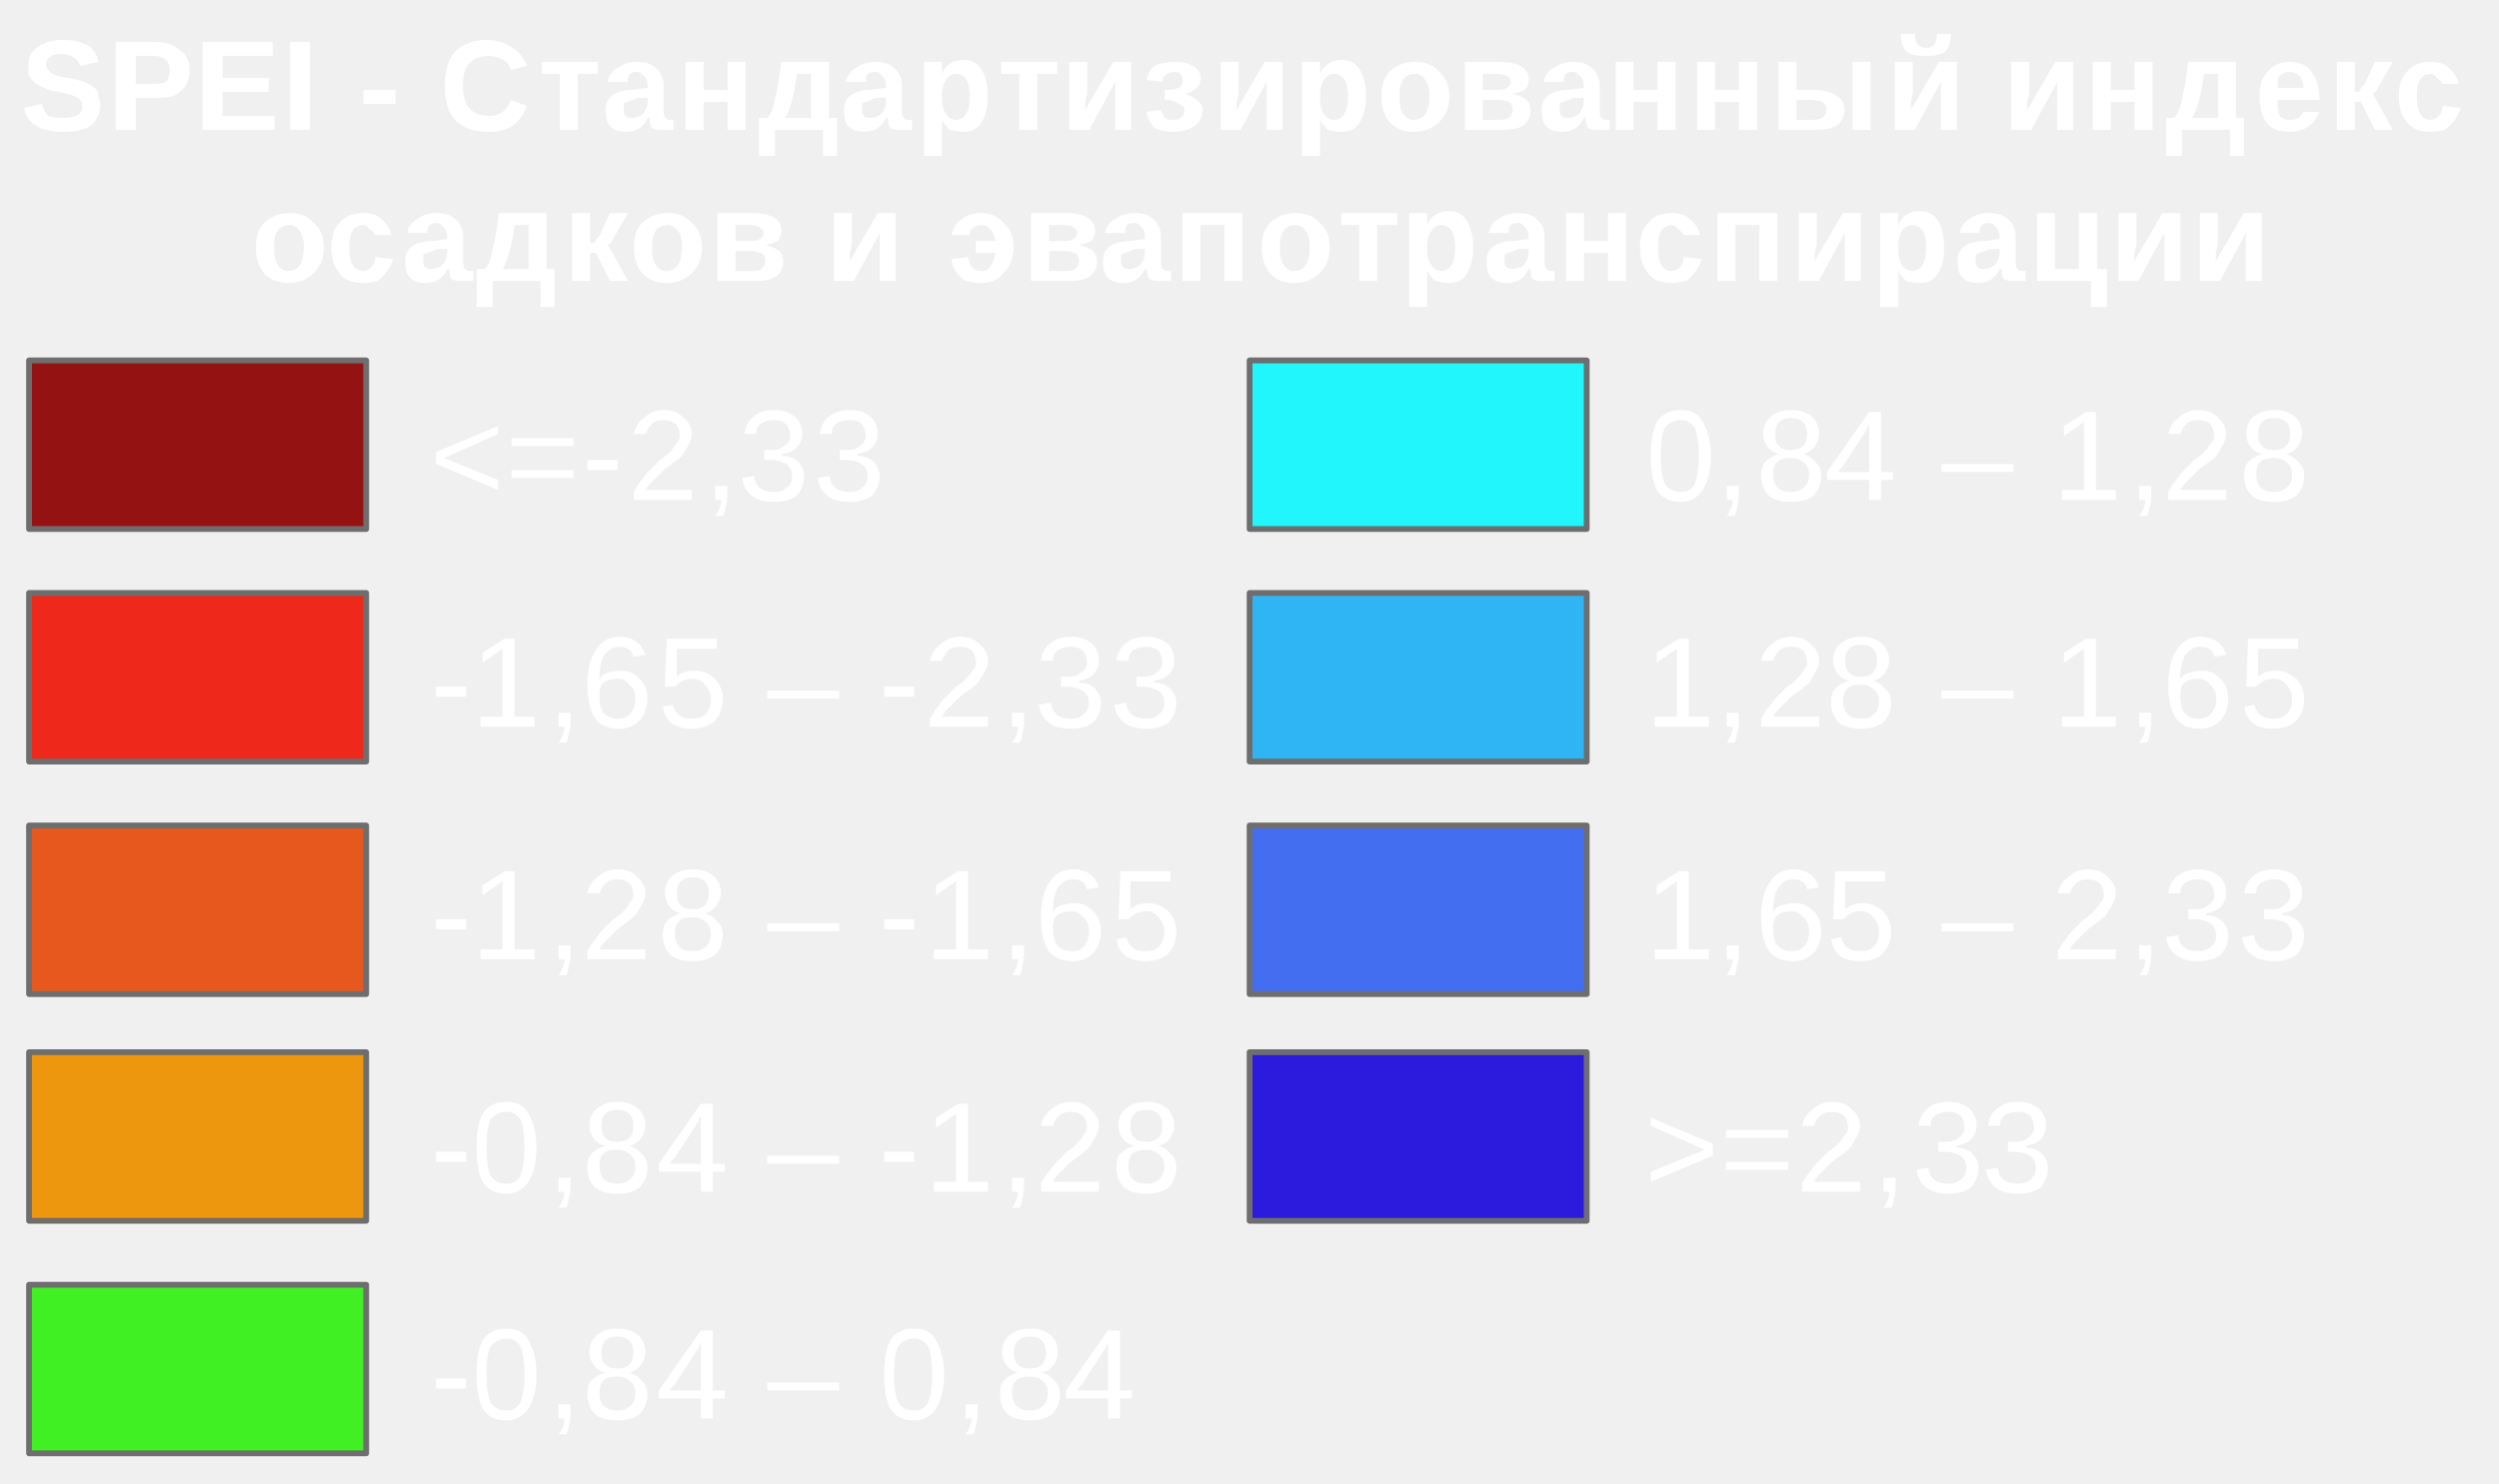
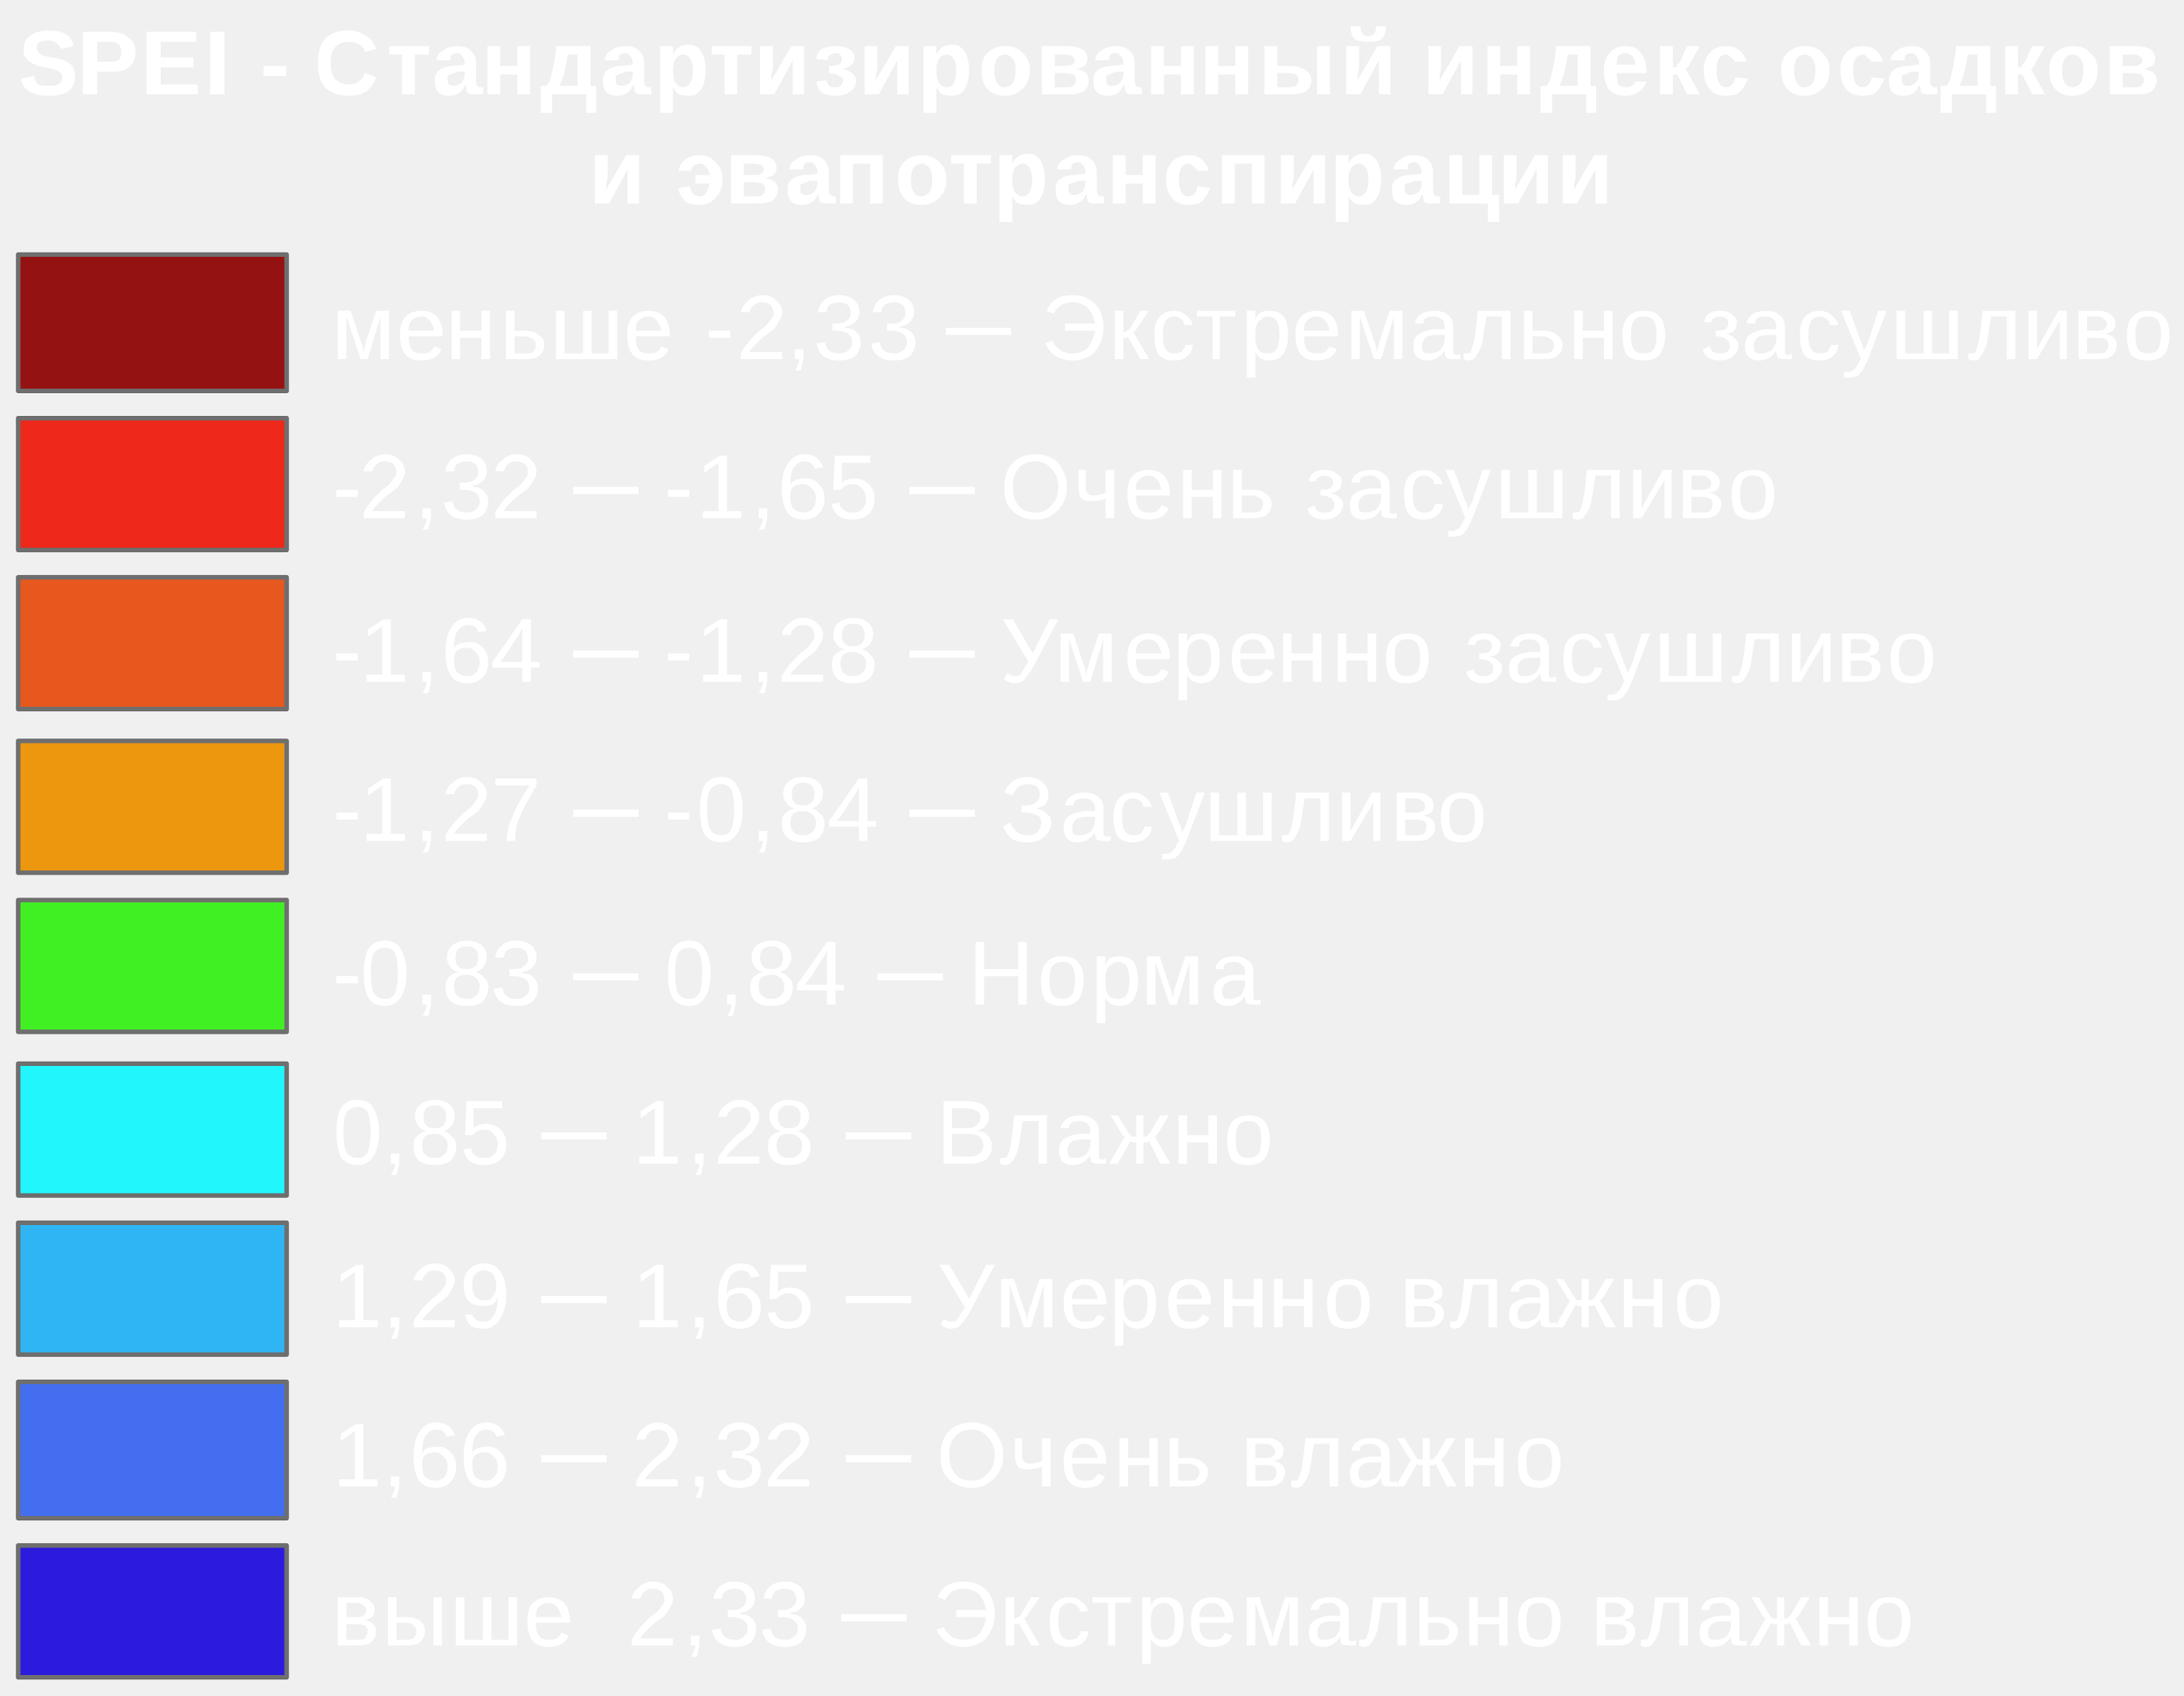
- <svg xmlns="http://www.w3.org/2000/svg" width="206.532pt" height="122.598pt" viewBox="0 0 206.532 122.598" enable-background="new 0 0 206.532 122.598" version="1.1">
+ <svg xmlns="http://www.w3.org/2000/svg" width="230.57pt" height="178.98pt" viewBox="0 0 230.57 178.98" enable-background="new 0 0 230.57 178.98" version="1.1">
  <g id="Other">
    <clipPath id="SVG_CP_1">
-       <path d="M0,122.598L0,0L206.532,0L206.532,122.598L0,122.598z" />
+       <path d="M0,178.98L0,0L230.57,0L230.57,178.98L0,178.98z" />
    </clipPath>
-     <path clip-path="url(#SVG_CP_1)" fill="#951212" fill-rule="evenodd" stroke="#6E6E6E" stroke-width="0.48" stroke-miterlimit="10" stroke-linecap="round" stroke-linejoin="round" d="    M2.402,43.733L2.402,29.796L30.262,29.796L30.262,43.733L2.402,43.733z" />
+     <path clip-path="url(#SVG_CP_1)" fill="#951212" fill-rule="evenodd" stroke="#6E6E6E" stroke-width="0.48" stroke-miterlimit="10" stroke-linecap="round" stroke-linejoin="round" d="    M1.921,41.262L1.921,26.868L30.262,26.868L30.262,41.262L1.921,41.262z" />
    <g font-family="'Arial'" font-size="1" kerning="0" font-weight="400" fill="#FFFFFF" clip-path="url(#SVG_CP_1)">
-       <text text-anchor="start" transform="matrix(10.56763 0 0 10.57274 35.54565 41.32978)">
-         <tspan direction="ltr" unicode-bidi="embed" x="0 ">&lt;</tspan>
-         <tspan direction="ltr" unicode-bidi="embed" x="0.591 ">=</tspan>
-         <tspan direction="ltr" unicode-bidi="embed" x="1.182 ">-</tspan>
-         <tspan direction="ltr" unicode-bidi="embed" x="1.546 ">2</tspan>
-         <tspan direction="ltr" unicode-bidi="embed" x="2.137 ">,</tspan>
-         <tspan direction="ltr" unicode-bidi="embed" x="2.41 ">3</tspan>
-         <tspan direction="ltr" unicode-bidi="embed" x="3.001 ">3</tspan>
-       </text>
-     </g>
-     <path clip-path="url(#SVG_CP_1)" fill="#EE281A" fill-rule="evenodd" stroke="#6E6E6E" stroke-width="0.48" stroke-miterlimit="10" stroke-linecap="round" stroke-linejoin="round" d="    M2.402,62.956L2.402,49.019L30.262,49.019L30.262,62.956L2.402,62.956z" />
+       <text text-anchor="start" transform="matrix(9.60693 0 0 9.59573 35.06531 37.90313)">
+         <tspan direction="ltr" unicode-bidi="embed" x="0 ">м</tspan>
+         <tspan direction="ltr" unicode-bidi="embed" x="0.699 ">е</tspan>
+         <tspan direction="ltr" unicode-bidi="embed" x="1.249 ">н</tspan>
+         <tspan direction="ltr" unicode-bidi="embed" x="1.848 ">ь</tspan>
+         <tspan direction="ltr" unicode-bidi="embed" x="2.397 ">ш</tspan>
+         <tspan direction="ltr" unicode-bidi="embed" x="3.196 ">е</tspan>
+         <tspan direction="ltr" unicode-bidi="embed" x="4.095 ">-</tspan>
+         <tspan direction="ltr" unicode-bidi="embed" x="4.445 ">2</tspan>
+         <tspan direction="ltr" unicode-bidi="embed" x="4.994 ">,</tspan>
+         <tspan direction="ltr" unicode-bidi="embed" x="5.294 ">3</tspan>
+         <tspan direction="ltr" unicode-bidi="embed" x="5.893 ">3</tspan>
+         <tspan direction="ltr" unicode-bidi="embed" x="6.742 ">─</tspan>
+         <tspan direction="ltr" unicode-bidi="embed" x="7.791 ">Э</tspan>
+         <tspan direction="ltr" unicode-bidi="embed" x="8.54 ">к</tspan>
+         <tspan direction="ltr" unicode-bidi="embed" x="8.989 ">с</tspan>
+         <tspan direction="ltr" unicode-bidi="embed" x="9.489 ">т</tspan>
+         <tspan direction="ltr" unicode-bidi="embed" x="9.988 ">р</tspan>
+         <tspan direction="ltr" unicode-bidi="embed" x="10.538 ">е</tspan>
+         <tspan direction="ltr" unicode-bidi="embed" x="11.137 ">м</tspan>
+         <tspan direction="ltr" unicode-bidi="embed" x="11.836 ">а</tspan>
+         <tspan direction="ltr" unicode-bidi="embed" x="12.435 ">л</tspan>
+         <tspan direction="ltr" unicode-bidi="embed" x="13.035 ">ь</tspan>
+         <tspan direction="ltr" unicode-bidi="embed" x="13.584 ">н</tspan>
+         <tspan direction="ltr" unicode-bidi="embed" x="14.133 ">о</tspan>
+         <tspan direction="ltr" unicode-bidi="embed" x="15.032 ">з</tspan>
+         <tspan direction="ltr" unicode-bidi="embed" x="15.482 ">а</tspan>
+         <tspan direction="ltr" unicode-bidi="embed" x="16.081 ">с</tspan>
+         <tspan direction="ltr" unicode-bidi="embed" x="16.581 ">у</tspan>
+         <tspan direction="ltr" unicode-bidi="embed" x="17.13 ">ш</tspan>
+         <tspan direction="ltr" unicode-bidi="embed" x="17.979 ">л</tspan>
+         <tspan direction="ltr" unicode-bidi="embed" x="18.578 ">и</tspan>
+         <tspan direction="ltr" unicode-bidi="embed" x="19.128 ">в</tspan>
+         <tspan direction="ltr" unicode-bidi="embed" x="19.677 ">о</tspan>
+       </text>
+     </g>
+     <path clip-path="url(#SVG_CP_1)" fill="#EE281A" fill-rule="evenodd" stroke="#6E6E6E" stroke-width="0.48" stroke-miterlimit="10" stroke-linecap="round" stroke-linejoin="round" d="    M1.921,58.054L1.921,44.14L30.262,44.14L30.262,58.054L1.921,58.054z" />
    <clipPath id="SVG_CP_2">
-       <path d="M0,122.598L0,0L206.532,0L206.532,122.598L0,122.598z" />
+       <path d="M0,178.98L0,0L230.57,0L230.57,178.98L0,178.98z" />
    </clipPath>
    <g font-family="'Arial'" font-size="1" kerning="0" font-weight="400" fill="#FFFFFF" clip-path="url(#SVG_CP_2)">
-       <text text-anchor="start" transform="matrix(10.56763 0 0 10.57274 35.54565 60.07236)">
+       <text text-anchor="start" transform="matrix(9.60693 0 0 9.59573 35.06531 54.69565)">
        <tspan direction="ltr" unicode-bidi="embed" x="0 ">-</tspan>
-         <tspan direction="ltr" unicode-bidi="embed" x="0.318 ">1</tspan>
-         <tspan direction="ltr" unicode-bidi="embed" x="0.91 ">,</tspan>
-         <tspan direction="ltr" unicode-bidi="embed" x="1.182 ">6</tspan>
-         <tspan direction="ltr" unicode-bidi="embed" x="1.774 ">5</tspan>
-         <tspan direction="ltr" unicode-bidi="embed" x="2.638 ">–</tspan>
-         <tspan direction="ltr" unicode-bidi="embed" x="3.502 ">-</tspan>
-         <tspan direction="ltr" unicode-bidi="embed" x="3.865 ">2</tspan>
-         <tspan direction="ltr" unicode-bidi="embed" x="4.457 ">,</tspan>
-         <tspan direction="ltr" unicode-bidi="embed" x="4.73 ">3</tspan>
-         <tspan direction="ltr" unicode-bidi="embed" x="5.321 ">3</tspan>
-       </text>
-     </g>
-     <path clip-path="url(#SVG_CP_2)" fill="#E7581F" fill-rule="evenodd" stroke="#6E6E6E" stroke-width="0.48" stroke-miterlimit="10" stroke-linecap="round" stroke-linejoin="round" d="    M2.402,82.179L2.402,68.242L30.262,68.242L30.262,82.179L2.402,82.179z" />
-     <g font-family="'Arial'" font-size="1" kerning="0" font-weight="400" fill="#FFFFFF" clip-path="url(#SVG_CP_2)">
-       <text text-anchor="start" transform="matrix(10.56763 0 0 10.57274 35.54565 79.29551)">
+         <tspan direction="ltr" unicode-bidi="embed" x="0.3 ">2</tspan>
+         <tspan direction="ltr" unicode-bidi="embed" x="0.899 ">,</tspan>
+         <tspan direction="ltr" unicode-bidi="embed" x="1.199 ">3</tspan>
+         <tspan direction="ltr" unicode-bidi="embed" x="1.748 ">2</tspan>
+         <tspan direction="ltr" unicode-bidi="embed" x="2.647 ">─</tspan>
+         <tspan direction="ltr" unicode-bidi="embed" x="3.646 ">-</tspan>
+         <tspan direction="ltr" unicode-bidi="embed" x="3.995 ">1</tspan>
+         <tspan direction="ltr" unicode-bidi="embed" x="4.595 ">,</tspan>
+         <tspan direction="ltr" unicode-bidi="embed" x="4.894 ">6</tspan>
+         <tspan direction="ltr" unicode-bidi="embed" x="5.444 ">5</tspan>
+         <tspan direction="ltr" unicode-bidi="embed" x="6.343 ">─</tspan>
+         <tspan direction="ltr" unicode-bidi="embed" x="7.341 ">О</tspan>
+         <tspan direction="ltr" unicode-bidi="embed" x="8.14 ">ч</tspan>
+         <tspan direction="ltr" unicode-bidi="embed" x="8.69 ">е</tspan>
+         <tspan direction="ltr" unicode-bidi="embed" x="9.289 ">н</tspan>
+         <tspan direction="ltr" unicode-bidi="embed" x="9.839 ">ь</tspan>
+         <tspan direction="ltr" unicode-bidi="embed" x="10.688 ">з</tspan>
+         <tspan direction="ltr" unicode-bidi="embed" x="11.137 ">а</tspan>
+         <tspan direction="ltr" unicode-bidi="embed" x="11.736 ">с</tspan>
+         <tspan direction="ltr" unicode-bidi="embed" x="12.236 ">у</tspan>
+         <tspan direction="ltr" unicode-bidi="embed" x="12.785 ">ш</tspan>
+         <tspan direction="ltr" unicode-bidi="embed" x="13.634 ">л</tspan>
+         <tspan direction="ltr" unicode-bidi="embed" x="14.233 ">и</tspan>
+         <tspan direction="ltr" unicode-bidi="embed" x="14.783 ">в</tspan>
+         <tspan direction="ltr" unicode-bidi="embed" x="15.332 ">о</tspan>
+       </text>
+     </g>
+     <path clip-path="url(#SVG_CP_2)" fill="#E7581F" fill-rule="evenodd" stroke="#6E6E6E" stroke-width="0.48" stroke-miterlimit="10" stroke-linecap="round" stroke-linejoin="round" d="    M1.921,74.847L1.921,60.933L30.262,60.933L30.262,74.847L1.921,74.847z" />
+     <g font-family="'Arial'" font-size="1" kerning="0" font-weight="400" fill="#FFFFFF" clip-path="url(#SVG_CP_2)">
+       <text text-anchor="start" transform="matrix(9.60693 0 0 9.59573 35.06531 71.96796)">
        <tspan direction="ltr" unicode-bidi="embed" x="0 ">-</tspan>
-         <tspan direction="ltr" unicode-bidi="embed" x="0.318 ">1</tspan>
-         <tspan direction="ltr" unicode-bidi="embed" x="0.91 ">,</tspan>
-         <tspan direction="ltr" unicode-bidi="embed" x="1.182 ">2</tspan>
-         <tspan direction="ltr" unicode-bidi="embed" x="1.774 ">8</tspan>
-         <tspan direction="ltr" unicode-bidi="embed" x="2.638 ">–</tspan>
-         <tspan direction="ltr" unicode-bidi="embed" x="3.502 ">-</tspan>
-         <tspan direction="ltr" unicode-bidi="embed" x="3.865 ">1</tspan>
-         <tspan direction="ltr" unicode-bidi="embed" x="4.457 ">,</tspan>
-         <tspan direction="ltr" unicode-bidi="embed" x="4.73 ">6</tspan>
-         <tspan direction="ltr" unicode-bidi="embed" x="5.321 ">5</tspan>
-       </text>
-     </g>
-     <path clip-path="url(#SVG_CP_2)" fill="#ED970F" fill-rule="evenodd" stroke="#6E6E6E" stroke-width="0.48" stroke-miterlimit="10" stroke-linecap="round" stroke-linejoin="round" d="    M2.402,100.922L2.402,86.985L30.262,86.985L30.262,100.922L2.402,100.922z" />
-     <g font-family="'Arial'" font-size="1" kerning="0" font-weight="400" fill="#FFFFFF" clip-path="url(#SVG_CP_2)">
-       <text text-anchor="start" transform="matrix(10.56763 0 0 10.57274 35.54565 98.51867)">
+         <tspan direction="ltr" unicode-bidi="embed" x="0.3 ">1</tspan>
+         <tspan direction="ltr" unicode-bidi="embed" x="0.899 ">,</tspan>
+         <tspan direction="ltr" unicode-bidi="embed" x="1.199 ">6</tspan>
+         <tspan direction="ltr" unicode-bidi="embed" x="1.748 ">4</tspan>
+         <tspan direction="ltr" unicode-bidi="embed" x="2.647 ">─</tspan>
+         <tspan direction="ltr" unicode-bidi="embed" x="3.646 ">-</tspan>
+         <tspan direction="ltr" unicode-bidi="embed" x="3.995 ">1</tspan>
+         <tspan direction="ltr" unicode-bidi="embed" x="4.595 ">,</tspan>
+         <tspan direction="ltr" unicode-bidi="embed" x="4.894 ">2</tspan>
+         <tspan direction="ltr" unicode-bidi="embed" x="5.444 ">8</tspan>
+         <tspan direction="ltr" unicode-bidi="embed" x="6.343 ">─</tspan>
+         <tspan direction="ltr" unicode-bidi="embed" x="7.341 ">У</tspan>
+         <tspan direction="ltr" unicode-bidi="embed" x="7.941 ">м</tspan>
+         <tspan direction="ltr" unicode-bidi="embed" x="8.69 ">е</tspan>
+         <tspan direction="ltr" unicode-bidi="embed" x="9.239 ">р</tspan>
+         <tspan direction="ltr" unicode-bidi="embed" x="9.839 ">е</tspan>
+         <tspan direction="ltr" unicode-bidi="embed" x="10.388 ">н</tspan>
+         <tspan direction="ltr" unicode-bidi="embed" x="10.987 ">н</tspan>
+         <tspan direction="ltr" unicode-bidi="embed" x="11.537 ">о</tspan>
+         <tspan direction="ltr" unicode-bidi="embed" x="12.435 ">з</tspan>
+         <tspan direction="ltr" unicode-bidi="embed" x="12.885 ">а</tspan>
+         <tspan direction="ltr" unicode-bidi="embed" x="13.484 ">с</tspan>
+         <tspan direction="ltr" unicode-bidi="embed" x="13.984 ">у</tspan>
+         <tspan direction="ltr" unicode-bidi="embed" x="14.533 ">ш</tspan>
+         <tspan direction="ltr" unicode-bidi="embed" x="15.382 ">л</tspan>
+         <tspan direction="ltr" unicode-bidi="embed" x="15.981 ">и</tspan>
+         <tspan direction="ltr" unicode-bidi="embed" x="16.531 ">в</tspan>
+         <tspan direction="ltr" unicode-bidi="embed" x="17.08 ">о</tspan>
+       </text>
+     </g>
+     <path clip-path="url(#SVG_CP_2)" fill="#ED970F" fill-rule="evenodd" stroke="#6E6E6E" stroke-width="0.48" stroke-miterlimit="10" stroke-linecap="round" stroke-linejoin="round" d="    M1.921,92.119L1.921,78.205L30.262,78.205L30.262,92.119L1.921,92.119z" />
+     <g font-family="'Arial'" font-size="1" kerning="0" font-weight="400" fill="#FFFFFF" clip-path="url(#SVG_CP_2)">
+       <text text-anchor="start" transform="matrix(9.60693 0 0 9.59573 35.06531 88.76048)">
        <tspan direction="ltr" unicode-bidi="embed" x="0 ">-</tspan>
-         <tspan direction="ltr" unicode-bidi="embed" x="0.318 ">0</tspan>
-         <tspan direction="ltr" unicode-bidi="embed" x="0.91 ">,</tspan>
-         <tspan direction="ltr" unicode-bidi="embed" x="1.182 ">8</tspan>
-         <tspan direction="ltr" unicode-bidi="embed" x="1.774 ">4</tspan>
-         <tspan direction="ltr" unicode-bidi="embed" x="2.638 ">–</tspan>
-         <tspan direction="ltr" unicode-bidi="embed" x="3.502 ">-</tspan>
-         <tspan direction="ltr" unicode-bidi="embed" x="3.865 ">1</tspan>
-         <tspan direction="ltr" unicode-bidi="embed" x="4.457 ">,</tspan>
-         <tspan direction="ltr" unicode-bidi="embed" x="4.73 ">2</tspan>
-         <tspan direction="ltr" unicode-bidi="embed" x="5.321 ">8</tspan>
-       </text>
-     </g>
-     <path clip-path="url(#SVG_CP_2)" fill="#41F022" fill-rule="evenodd" stroke="#6E6E6E" stroke-width="0.48" stroke-miterlimit="10" stroke-linecap="round" stroke-linejoin="round" d="    M2.402,120.145L2.402,106.208L30.262,106.208L30.262,120.145L2.402,120.145z" />
-     <g font-family="'Arial'" font-size="1" kerning="0" font-weight="400" fill="#FFFFFF" clip-path="url(#SVG_CP_2)">
-       <text text-anchor="start" transform="matrix(10.56763 0 0 10.57274 35.54565 117.2613)">
+         <tspan direction="ltr" unicode-bidi="embed" x="0.3 ">1</tspan>
+         <tspan direction="ltr" unicode-bidi="embed" x="0.899 ">,</tspan>
+         <tspan direction="ltr" unicode-bidi="embed" x="1.199 ">2</tspan>
+         <tspan direction="ltr" unicode-bidi="embed" x="1.748 ">7</tspan>
+         <tspan direction="ltr" unicode-bidi="embed" x="2.647 ">─</tspan>
+         <tspan direction="ltr" unicode-bidi="embed" x="3.646 ">-</tspan>
+         <tspan direction="ltr" unicode-bidi="embed" x="3.995 ">0</tspan>
+         <tspan direction="ltr" unicode-bidi="embed" x="4.595 ">,</tspan>
+         <tspan direction="ltr" unicode-bidi="embed" x="4.894 ">8</tspan>
+         <tspan direction="ltr" unicode-bidi="embed" x="5.444 ">4</tspan>
+         <tspan direction="ltr" unicode-bidi="embed" x="6.343 ">─</tspan>
+         <tspan direction="ltr" unicode-bidi="embed" x="7.341 ">З</tspan>
+         <tspan direction="ltr" unicode-bidi="embed" x="7.991 ">а</tspan>
+         <tspan direction="ltr" unicode-bidi="embed" x="8.54 ">с</tspan>
+         <tspan direction="ltr" unicode-bidi="embed" x="9.089 ">у</tspan>
+         <tspan direction="ltr" unicode-bidi="embed" x="9.589 ">ш</tspan>
+         <tspan direction="ltr" unicode-bidi="embed" x="10.438 ">л</tspan>
+         <tspan direction="ltr" unicode-bidi="embed" x="11.037 ">и</tspan>
+         <tspan direction="ltr" unicode-bidi="embed" x="11.636 ">в</tspan>
+         <tspan direction="ltr" unicode-bidi="embed" x="12.136 ">о</tspan>
+       </text>
+     </g>
+     <path clip-path="url(#SVG_CP_2)" fill="#41F022" fill-rule="evenodd" stroke="#6E6E6E" stroke-width="0.48" stroke-miterlimit="10" stroke-linecap="round" stroke-linejoin="round" d="    M1.921,108.912L1.921,94.998L30.262,94.998L30.262,108.912L1.921,108.912z" />
+     <g font-family="'Arial'" font-size="1" kerning="0" font-weight="400" fill="#FFFFFF" clip-path="url(#SVG_CP_2)">
+       <text text-anchor="start" transform="matrix(9.60693 0 0 9.59573 35.06531 106.0328)">
        <tspan direction="ltr" unicode-bidi="embed" x="0 ">-</tspan>
-         <tspan direction="ltr" unicode-bidi="embed" x="0.318 ">0</tspan>
-         <tspan direction="ltr" unicode-bidi="embed" x="0.91 ">,</tspan>
-         <tspan direction="ltr" unicode-bidi="embed" x="1.182 ">8</tspan>
-         <tspan direction="ltr" unicode-bidi="embed" x="1.774 ">4</tspan>
-         <tspan direction="ltr" unicode-bidi="embed" x="2.638 ">–</tspan>
-         <tspan direction="ltr" unicode-bidi="embed" x="3.502 ">0</tspan>
-         <tspan direction="ltr" unicode-bidi="embed" x="4.093 ">,</tspan>
-         <tspan direction="ltr" unicode-bidi="embed" x="4.411 ">8</tspan>
-         <tspan direction="ltr" unicode-bidi="embed" x="4.957 ">4</tspan>
-       </text>
-     </g>
-     <path clip-path="url(#SVG_CP_2)" fill="#22F6FD" fill-rule="evenodd" stroke="#6E6E6E" stroke-width="0.48" stroke-miterlimit="10" stroke-linecap="round" stroke-linejoin="round" d="    M103.275,43.733L103.275,29.796L131.135,29.796L131.135,43.733L103.275,43.733z" />
-     <g font-family="'Arial'" font-size="1" kerning="0" font-weight="400" fill="#FFFFFF" clip-path="url(#SVG_CP_2)">
-       <text text-anchor="start" transform="matrix(10.56763 0 0 10.57274 135.9381 41.32978)">
+         <tspan direction="ltr" unicode-bidi="embed" x="0.3 ">0</tspan>
+         <tspan direction="ltr" unicode-bidi="embed" x="0.899 ">,</tspan>
+         <tspan direction="ltr" unicode-bidi="embed" x="1.199 ">8</tspan>
+         <tspan direction="ltr" unicode-bidi="embed" x="1.748 ">3</tspan>
+         <tspan direction="ltr" unicode-bidi="embed" x="2.647 ">─</tspan>
+         <tspan direction="ltr" unicode-bidi="embed" x="3.646 ">0</tspan>
+         <tspan direction="ltr" unicode-bidi="embed" x="4.245 ">,</tspan>
+         <tspan direction="ltr" unicode-bidi="embed" x="4.545 ">8</tspan>
+         <tspan direction="ltr" unicode-bidi="embed" x="5.094 ">4</tspan>
+         <tspan direction="ltr" unicode-bidi="embed" x="5.993 ">─</tspan>
+         <tspan direction="ltr" unicode-bidi="embed" x="6.992 ">Н</tspan>
+         <tspan direction="ltr" unicode-bidi="embed" x="7.741 ">о</tspan>
+         <tspan direction="ltr" unicode-bidi="embed" x="8.34 ">р</tspan>
+         <tspan direction="ltr" unicode-bidi="embed" x="8.89 ">м</tspan>
+         <tspan direction="ltr" unicode-bidi="embed" x="9.639 ">а</tspan>
+       </text>
+     </g>
+     <path clip-path="url(#SVG_CP_2)" fill="#22F6FD" fill-rule="evenodd" stroke="#6E6E6E" stroke-width="0.48" stroke-miterlimit="10" stroke-linecap="round" stroke-linejoin="round" d="    M1.921,126.184L1.921,112.27L30.262,112.27L30.262,126.184L1.921,126.184z" />
+     <g font-family="'Arial'" font-size="1" kerning="0" font-weight="400" fill="#FFFFFF" clip-path="url(#SVG_CP_2)">
+       <text text-anchor="start" transform="matrix(9.60693 0 0 9.59573 35.06531 122.8253)">
        <tspan direction="ltr" unicode-bidi="embed" x="0 ">0</tspan>
-         <tspan direction="ltr" unicode-bidi="embed" x="0.546 ">,</tspan>
-         <tspan direction="ltr" unicode-bidi="embed" x="0.864 ">8</tspan>
-         <tspan direction="ltr" unicode-bidi="embed" x="1.41 ">4</tspan>
-         <tspan direction="ltr" unicode-bidi="embed" x="2.319 ">–</tspan>
-         <tspan direction="ltr" unicode-bidi="embed" x="3.183 ">1</tspan>
-         <tspan direction="ltr" unicode-bidi="embed" x="3.775 ">,</tspan>
-         <tspan direction="ltr" unicode-bidi="embed" x="4.047 ">2</tspan>
-         <tspan direction="ltr" unicode-bidi="embed" x="4.639 ">8</tspan>
-       </text>
-     </g>
-     <path clip-path="url(#SVG_CP_2)" fill="#2FB5F3" fill-rule="evenodd" stroke="#6E6E6E" stroke-width="0.48" stroke-miterlimit="10" stroke-linecap="round" stroke-linejoin="round" d="    M103.275,62.956L103.275,49.019L131.135,49.019L131.135,62.956L103.275,62.956z" />
-     <g font-family="'Arial'" font-size="1" kerning="0" font-weight="400" fill="#FFFFFF" clip-path="url(#SVG_CP_2)">
-       <text text-anchor="start" transform="matrix(10.56763 0 0 10.57274 135.9381 60.07236)">
+         <tspan direction="ltr" unicode-bidi="embed" x="0.549 ">,</tspan>
+         <tspan direction="ltr" unicode-bidi="embed" x="0.849 ">8</tspan>
+         <tspan direction="ltr" unicode-bidi="embed" x="1.398 ">5</tspan>
+         <tspan direction="ltr" unicode-bidi="embed" x="2.297 ">─</tspan>
+         <tspan direction="ltr" unicode-bidi="embed" x="3.296 ">1</tspan>
+         <tspan direction="ltr" unicode-bidi="embed" x="3.895 ">,</tspan>
+         <tspan direction="ltr" unicode-bidi="embed" x="4.195 ">2</tspan>
+         <tspan direction="ltr" unicode-bidi="embed" x="4.744 ">8</tspan>
+         <tspan direction="ltr" unicode-bidi="embed" x="5.643 ">─</tspan>
+         <tspan direction="ltr" unicode-bidi="embed" x="6.642 ">В</tspan>
+         <tspan direction="ltr" unicode-bidi="embed" x="7.341 ">л</tspan>
+         <tspan direction="ltr" unicode-bidi="embed" x="7.941 ">а</tspan>
+         <tspan direction="ltr" unicode-bidi="embed" x="8.54 ">ж</tspan>
+         <tspan direction="ltr" unicode-bidi="embed" x="9.239 ">н</tspan>
+         <tspan direction="ltr" unicode-bidi="embed" x="9.789 ">о</tspan>
+       </text>
+     </g>
+     <path clip-path="url(#SVG_CP_2)" fill="#2FB5F3" fill-rule="evenodd" stroke="#6E6E6E" stroke-width="0.48" stroke-miterlimit="10" stroke-linecap="round" stroke-linejoin="round" d="    M1.921,142.976L1.921,129.063L30.262,129.063L30.262,142.976L1.921,142.976z" />
+     <g font-family="'Arial'" font-size="1" kerning="0" font-weight="400" fill="#FFFFFF" clip-path="url(#SVG_CP_2)">
+       <text text-anchor="start" transform="matrix(9.60693 0 0 9.59573 35.06531 140.0976)">
        <tspan direction="ltr" unicode-bidi="embed" x="0 ">1</tspan>
-         <tspan direction="ltr" unicode-bidi="embed" x="0.546 ">,</tspan>
-         <tspan direction="ltr" unicode-bidi="embed" x="0.864 ">2</tspan>
-         <tspan direction="ltr" unicode-bidi="embed" x="1.41 ">8</tspan>
-         <tspan direction="ltr" unicode-bidi="embed" x="2.319 ">–</tspan>
-         <tspan direction="ltr" unicode-bidi="embed" x="3.183 ">1</tspan>
-         <tspan direction="ltr" unicode-bidi="embed" x="3.775 ">,</tspan>
-         <tspan direction="ltr" unicode-bidi="embed" x="4.047 ">6</tspan>
-         <tspan direction="ltr" unicode-bidi="embed" x="4.639 ">5</tspan>
-       </text>
-     </g>
-     <path clip-path="url(#SVG_CP_2)" fill="#436EF0" fill-rule="evenodd" stroke="#6E6E6E" stroke-width="0.48" stroke-miterlimit="10" stroke-linecap="round" stroke-linejoin="round" d="    M103.275,82.179L103.275,68.242L131.135,68.242L131.135,82.179L103.275,82.179z" />
-     <g font-family="'Arial'" font-size="1" kerning="0" font-weight="400" fill="#FFFFFF" clip-path="url(#SVG_CP_2)">
-       <text text-anchor="start" transform="matrix(10.56763 0 0 10.57274 135.9381 79.29551)">
+         <tspan direction="ltr" unicode-bidi="embed" x="0.549 ">,</tspan>
+         <tspan direction="ltr" unicode-bidi="embed" x="0.849 ">2</tspan>
+         <tspan direction="ltr" unicode-bidi="embed" x="1.398 ">9</tspan>
+         <tspan direction="ltr" unicode-bidi="embed" x="2.297 ">─</tspan>
+         <tspan direction="ltr" unicode-bidi="embed" x="3.296 ">1</tspan>
+         <tspan direction="ltr" unicode-bidi="embed" x="3.895 ">,</tspan>
+         <tspan direction="ltr" unicode-bidi="embed" x="4.195 ">6</tspan>
+         <tspan direction="ltr" unicode-bidi="embed" x="4.744 ">5</tspan>
+         <tspan direction="ltr" unicode-bidi="embed" x="5.643 ">─</tspan>
+         <tspan direction="ltr" unicode-bidi="embed" x="6.642 ">У</tspan>
+         <tspan direction="ltr" unicode-bidi="embed" x="7.291 ">м</tspan>
+         <tspan direction="ltr" unicode-bidi="embed" x="7.991 ">е</tspan>
+         <tspan direction="ltr" unicode-bidi="embed" x="8.54 ">р</tspan>
+         <tspan direction="ltr" unicode-bidi="embed" x="9.139 ">е</tspan>
+         <tspan direction="ltr" unicode-bidi="embed" x="9.739 ">н</tspan>
+         <tspan direction="ltr" unicode-bidi="embed" x="10.288 ">н</tspan>
+         <tspan direction="ltr" unicode-bidi="embed" x="10.887 ">о</tspan>
+         <tspan direction="ltr" unicode-bidi="embed" x="11.736 ">в</tspan>
+         <tspan direction="ltr" unicode-bidi="embed" x="12.286 ">л</tspan>
+         <tspan direction="ltr" unicode-bidi="embed" x="12.885 ">а</tspan>
+         <tspan direction="ltr" unicode-bidi="embed" x="13.434 ">ж</tspan>
+         <tspan direction="ltr" unicode-bidi="embed" x="14.133 ">н</tspan>
+         <tspan direction="ltr" unicode-bidi="embed" x="14.733 ">о</tspan>
+       </text>
+     </g>
+     <path clip-path="url(#SVG_CP_2)" fill="#436EF0" fill-rule="evenodd" stroke="#6E6E6E" stroke-width="0.48" stroke-miterlimit="10" stroke-linecap="round" stroke-linejoin="round" d="    M1.921,160.249L1.921,145.855L30.262,145.855L30.262,160.249L1.921,160.249z" />
+     <g font-family="'Arial'" font-size="1" kerning="0" font-weight="400" fill="#FFFFFF" clip-path="url(#SVG_CP_2)">
+       <text text-anchor="start" transform="matrix(9.60693 0 0 9.59573 35.06531 156.8902)">
        <tspan direction="ltr" unicode-bidi="embed" x="0 ">1</tspan>
-         <tspan direction="ltr" unicode-bidi="embed" x="0.546 ">,</tspan>
-         <tspan direction="ltr" unicode-bidi="embed" x="0.864 ">6</tspan>
-         <tspan direction="ltr" unicode-bidi="embed" x="1.41 ">5</tspan>
-         <tspan direction="ltr" unicode-bidi="embed" x="2.319 ">–</tspan>
-         <tspan direction="ltr" unicode-bidi="embed" x="3.183 ">2</tspan>
-         <tspan direction="ltr" unicode-bidi="embed" x="3.775 ">,</tspan>
-         <tspan direction="ltr" unicode-bidi="embed" x="4.047 ">3</tspan>
-         <tspan direction="ltr" unicode-bidi="embed" x="4.639 ">3</tspan>
-       </text>
-     </g>
-     <path clip-path="url(#SVG_CP_2)" fill="#2C1BDD" fill-rule="evenodd" stroke="#6E6E6E" stroke-width="0.48" stroke-miterlimit="10" stroke-linecap="round" stroke-linejoin="round" d="    M103.275,100.922L103.275,86.985L131.135,86.985L131.135,100.922L103.275,100.922z" />
-     <g font-family="'Arial'" font-size="1" kerning="0" font-weight="400" fill="#FFFFFF" clip-path="url(#SVG_CP_2)">
-       <text text-anchor="start" transform="matrix(10.56763 0 0 10.57274 135.9381 98.51867)">
-         <tspan direction="ltr" unicode-bidi="embed" x="0 ">&gt;</tspan>
-         <tspan direction="ltr" unicode-bidi="embed" x="0.591 ">=</tspan>
-         <tspan direction="ltr" unicode-bidi="embed" x="1.182 ">2</tspan>
-         <tspan direction="ltr" unicode-bidi="embed" x="1.774 ">,</tspan>
-         <tspan direction="ltr" unicode-bidi="embed" x="2.092 ">3</tspan>
-         <tspan direction="ltr" unicode-bidi="embed" x="2.638 ">3</tspan>
+         <tspan direction="ltr" unicode-bidi="embed" x="0.549 ">,</tspan>
+         <tspan direction="ltr" unicode-bidi="embed" x="0.849 ">6</tspan>
+         <tspan direction="ltr" unicode-bidi="embed" x="1.398 ">6</tspan>
+         <tspan direction="ltr" unicode-bidi="embed" x="2.297 ">─</tspan>
+         <tspan direction="ltr" unicode-bidi="embed" x="3.296 ">2</tspan>
+         <tspan direction="ltr" unicode-bidi="embed" x="3.895 ">,</tspan>
+         <tspan direction="ltr" unicode-bidi="embed" x="4.195 ">3</tspan>
+         <tspan direction="ltr" unicode-bidi="embed" x="4.744 ">2</tspan>
+         <tspan direction="ltr" unicode-bidi="embed" x="5.643 ">─</tspan>
+         <tspan direction="ltr" unicode-bidi="embed" x="6.642 ">О</tspan>
+         <tspan direction="ltr" unicode-bidi="embed" x="7.441 ">ч</tspan>
+         <tspan direction="ltr" unicode-bidi="embed" x="7.991 ">е</tspan>
+         <tspan direction="ltr" unicode-bidi="embed" x="8.59 ">н</tspan>
+         <tspan direction="ltr" unicode-bidi="embed" x="9.139 ">ь</tspan>
+         <tspan direction="ltr" unicode-bidi="embed" x="9.988 ">в</tspan>
+         <tspan direction="ltr" unicode-bidi="embed" x="10.538 ">л</tspan>
+         <tspan direction="ltr" unicode-bidi="embed" x="11.137 ">а</tspan>
+         <tspan direction="ltr" unicode-bidi="embed" x="11.686 ">ж</tspan>
+         <tspan direction="ltr" unicode-bidi="embed" x="12.386 ">н</tspan>
+         <tspan direction="ltr" unicode-bidi="embed" x="12.985 ">о</tspan>
+       </text>
+     </g>
+     <path clip-path="url(#SVG_CP_2)" fill="#2C1BDD" fill-rule="evenodd" stroke="#6E6E6E" stroke-width="0.48" stroke-miterlimit="10" stroke-linecap="round" stroke-linejoin="round" d="    M1.921,177.041L1.921,163.127L30.262,163.127L30.262,177.041L1.921,177.041z" />
+     <g font-family="'Arial'" font-size="1" kerning="0" font-weight="400" fill="#FFFFFF" clip-path="url(#SVG_CP_2)">
+       <text text-anchor="start" transform="matrix(9.60693 0 0 9.59573 35.06531 173.6827)">
+         <tspan direction="ltr" unicode-bidi="embed" x="0 ">в</tspan>
+         <tspan direction="ltr" unicode-bidi="embed" x="0.549 ">ы</tspan>
+         <tspan direction="ltr" unicode-bidi="embed" x="1.298 ">ш</tspan>
+         <tspan direction="ltr" unicode-bidi="embed" x="2.098 ">е</tspan>
+         <tspan direction="ltr" unicode-bidi="embed" x="3.246 ">2</tspan>
+         <tspan direction="ltr" unicode-bidi="embed" x="3.846 ">,</tspan>
+         <tspan direction="ltr" unicode-bidi="embed" x="4.145 ">3</tspan>
+         <tspan direction="ltr" unicode-bidi="embed" x="4.695 ">3</tspan>
+         <tspan direction="ltr" unicode-bidi="embed" x="5.593 ">─</tspan>
+         <tspan direction="ltr" unicode-bidi="embed" x="6.592 ">Э</tspan>
+         <tspan direction="ltr" unicode-bidi="embed" x="7.341 ">к</tspan>
+         <tspan direction="ltr" unicode-bidi="embed" x="7.841 ">с</tspan>
+         <tspan direction="ltr" unicode-bidi="embed" x="8.34 ">т</tspan>
+         <tspan direction="ltr" unicode-bidi="embed" x="8.84 ">р</tspan>
+         <tspan direction="ltr" unicode-bidi="embed" x="9.389 ">е</tspan>
+         <tspan direction="ltr" unicode-bidi="embed" x="9.988 ">м</tspan>
+         <tspan direction="ltr" unicode-bidi="embed" x="10.688 ">а</tspan>
+         <tspan direction="ltr" unicode-bidi="embed" x="11.287 ">л</tspan>
+         <tspan direction="ltr" unicode-bidi="embed" x="11.886 ">ь</tspan>
+         <tspan direction="ltr" unicode-bidi="embed" x="12.435 ">н</tspan>
+         <tspan direction="ltr" unicode-bidi="embed" x="12.985 ">о</tspan>
+         <tspan direction="ltr" unicode-bidi="embed" x="13.834 ">в</tspan>
+         <tspan direction="ltr" unicode-bidi="embed" x="14.383 ">л</tspan>
+         <tspan direction="ltr" unicode-bidi="embed" x="14.982 ">а</tspan>
+         <tspan direction="ltr" unicode-bidi="embed" x="15.582 ">ж</tspan>
+         <tspan direction="ltr" unicode-bidi="embed" x="16.281 ">н</tspan>
+         <tspan direction="ltr" unicode-bidi="embed" x="16.83 ">о</tspan>
      </text>
    </g>
    <g font-family="'Arial'" font-size="1" kerning="0" font-weight="700" fill="#FFFFFF" clip-path="url(#SVG_CP_2)">
-       <text text-anchor="start" transform="matrix(10.56763 0 0 10.57274 1.68121 10.73512)">
+       <text text-anchor="start" transform="matrix(9.60693 0 0 9.59573 1.92139 9.96119)">
        <tspan direction="ltr" unicode-bidi="embed" x="0 ">S</tspan>
-         <tspan direction="ltr" unicode-bidi="embed" x="0.682 ">P</tspan>
-         <tspan direction="ltr" unicode-bidi="embed" x="1.364 ">E</tspan>
-         <tspan direction="ltr" unicode-bidi="embed" x="2.046 ">I</tspan>
-         <tspan direction="ltr" unicode-bidi="embed" x="2.638 ">-</tspan>
-         <tspan direction="ltr" unicode-bidi="embed" x="3.274 ">C</tspan>
-         <tspan direction="ltr" unicode-bidi="embed" x="4.047 ">т</tspan>
-         <tspan direction="ltr" unicode-bidi="embed" x="4.548 ">а</tspan>
-         <tspan direction="ltr" unicode-bidi="embed" x="5.139 ">н</tspan>
-         <tspan direction="ltr" unicode-bidi="embed" x="5.776 ">д</tspan>
-         <tspan direction="ltr" unicode-bidi="embed" x="6.412 ">а</tspan>
-         <tspan direction="ltr" unicode-bidi="embed" x="7.003 ">р</tspan>
-         <tspan direction="ltr" unicode-bidi="embed" x="7.64 ">т</tspan>
-         <tspan direction="ltr" unicode-bidi="embed" x="8.14 ">и</tspan>
-         <tspan direction="ltr" unicode-bidi="embed" x="8.777 ">з</tspan>
-         <tspan direction="ltr" unicode-bidi="embed" x="9.323 ">и</tspan>
-         <tspan direction="ltr" unicode-bidi="embed" x="9.959 ">р</tspan>
-         <tspan direction="ltr" unicode-bidi="embed" x="10.596 ">о</tspan>
-         <tspan direction="ltr" unicode-bidi="embed" x="11.233 ">в</tspan>
-         <tspan direction="ltr" unicode-bidi="embed" x="11.869 ">а</tspan>
-         <tspan direction="ltr" unicode-bidi="embed" x="12.415 ">н</tspan>
-         <tspan direction="ltr" unicode-bidi="embed" x="13.052 ">н</tspan>
-         <tspan direction="ltr" unicode-bidi="embed" x="13.688 ">ы</tspan>
-         <tspan direction="ltr" unicode-bidi="embed" x="14.598 ">й</tspan>
-         <tspan direction="ltr" unicode-bidi="embed" x="15.507 ">и</tspan>
-         <tspan direction="ltr" unicode-bidi="embed" x="16.144 ">н</tspan>
-         <tspan direction="ltr" unicode-bidi="embed" x="16.781 ">д</tspan>
-         <tspan direction="ltr" unicode-bidi="embed" x="17.463 ">е</tspan>
-         <tspan direction="ltr" unicode-bidi="embed" x="18.054 ">к</tspan>
-         <tspan direction="ltr" unicode-bidi="embed" x="18.554 ">с</tspan>
+         <tspan direction="ltr" unicode-bidi="embed" x="0.649 ">P</tspan>
+         <tspan direction="ltr" unicode-bidi="embed" x="1.348 ">E</tspan>
+         <tspan direction="ltr" unicode-bidi="embed" x="2.048 ">I</tspan>
+         <tspan direction="ltr" unicode-bidi="embed" x="2.647 ">-</tspan>
+         <tspan direction="ltr" unicode-bidi="embed" x="3.246 ">C</tspan>
+         <tspan direction="ltr" unicode-bidi="embed" x="4.045 ">т</tspan>
+         <tspan direction="ltr" unicode-bidi="embed" x="4.545 ">а</tspan>
+         <tspan direction="ltr" unicode-bidi="embed" x="5.094 ">н</tspan>
+         <tspan direction="ltr" unicode-bidi="embed" x="5.743 ">д</tspan>
+         <tspan direction="ltr" unicode-bidi="embed" x="6.393 ">а</tspan>
+         <tspan direction="ltr" unicode-bidi="embed" x="6.992 ">р</tspan>
+         <tspan direction="ltr" unicode-bidi="embed" x="7.591 ">т</tspan>
+         <tspan direction="ltr" unicode-bidi="embed" x="8.091 ">и</tspan>
+         <tspan direction="ltr" unicode-bidi="embed" x="8.74 ">з</tspan>
+         <tspan direction="ltr" unicode-bidi="embed" x="9.239 ">и</tspan>
+         <tspan direction="ltr" unicode-bidi="embed" x="9.888 ">р</tspan>
+         <tspan direction="ltr" unicode-bidi="embed" x="10.538 ">о</tspan>
+         <tspan direction="ltr" unicode-bidi="embed" x="11.187 ">в</tspan>
+         <tspan direction="ltr" unicode-bidi="embed" x="11.786 ">а</tspan>
+         <tspan direction="ltr" unicode-bidi="embed" x="12.386 ">н</tspan>
+         <tspan direction="ltr" unicode-bidi="embed" x="12.985 ">н</tspan>
+         <tspan direction="ltr" unicode-bidi="embed" x="13.634 ">ы</tspan>
+         <tspan direction="ltr" unicode-bidi="embed" x="14.533 ">й</tspan>
+         <tspan direction="ltr" unicode-bidi="embed" x="15.432 ">и</tspan>
+         <tspan direction="ltr" unicode-bidi="embed" x="16.081 ">н</tspan>
+         <tspan direction="ltr" unicode-bidi="embed" x="16.73 ">д</tspan>
+         <tspan direction="ltr" unicode-bidi="embed" x="17.38 ">е</tspan>
+         <tspan direction="ltr" unicode-bidi="embed" x="17.979 ">к</tspan>
+         <tspan direction="ltr" unicode-bidi="embed" x="18.478 ">с</tspan>
+         <tspan direction="ltr" unicode-bidi="embed" x="19.327 ">о</tspan>
+         <tspan direction="ltr" unicode-bidi="embed" x="19.977 ">с</tspan>
+         <tspan direction="ltr" unicode-bidi="embed" x="20.526 ">а</tspan>
+         <tspan direction="ltr" unicode-bidi="embed" x="21.125 ">д</tspan>
+         <tspan direction="ltr" unicode-bidi="embed" x="21.775 ">к</tspan>
+         <tspan direction="ltr" unicode-bidi="embed" x="22.274 ">о</tspan>
+         <tspan direction="ltr" unicode-bidi="embed" x="22.923 ">в</tspan>
      </text>
    </g>
    <g font-family="'Arial'" font-size="1" kerning="0" font-weight="700" fill="#FFFFFF" clip-path="url(#SVG_CP_2)">
-       <text text-anchor="start" transform="matrix(10.56763 0 0 10.57274 20.65491 23.23017)">
-         <tspan direction="ltr" unicode-bidi="embed" x="0 ">о</tspan>
-         <tspan direction="ltr" unicode-bidi="embed" x="0.591 ">с</tspan>
-         <tspan direction="ltr" unicode-bidi="embed" x="1.182 ">а</tspan>
-         <tspan direction="ltr" unicode-bidi="embed" x="1.774 ">д</tspan>
-         <tspan direction="ltr" unicode-bidi="embed" x="2.456 ">к</tspan>
-         <tspan direction="ltr" unicode-bidi="embed" x="2.956 ">о</tspan>
-         <tspan direction="ltr" unicode-bidi="embed" x="3.593 ">в</tspan>
-         <tspan direction="ltr" unicode-bidi="embed" x="4.502 ">и</tspan>
-         <tspan direction="ltr" unicode-bidi="embed" x="5.457 ">э</tspan>
-         <tspan direction="ltr" unicode-bidi="embed" x="6.048 ">в</tspan>
-         <tspan direction="ltr" unicode-bidi="embed" x="6.64 ">а</tspan>
-         <tspan direction="ltr" unicode-bidi="embed" x="7.231 ">п</tspan>
-         <tspan direction="ltr" unicode-bidi="embed" x="7.867 ">о</tspan>
-         <tspan direction="ltr" unicode-bidi="embed" x="8.504 ">т</tspan>
-         <tspan direction="ltr" unicode-bidi="embed" x="9.004 ">р</tspan>
-         <tspan direction="ltr" unicode-bidi="embed" x="9.641 ">а</tspan>
-         <tspan direction="ltr" unicode-bidi="embed" x="10.232 ">н</tspan>
-         <tspan direction="ltr" unicode-bidi="embed" x="10.823 ">с</tspan>
-         <tspan direction="ltr" unicode-bidi="embed" x="11.415 ">п</tspan>
-         <tspan direction="ltr" unicode-bidi="embed" x="12.051 ">и</tspan>
-         <tspan direction="ltr" unicode-bidi="embed" x="12.688 ">р</tspan>
-         <tspan direction="ltr" unicode-bidi="embed" x="13.325 ">а</tspan>
-         <tspan direction="ltr" unicode-bidi="embed" x="13.916 ">ц</tspan>
-         <tspan direction="ltr" unicode-bidi="embed" x="14.552 ">и</tspan>
-         <tspan direction="ltr" unicode-bidi="embed" x="15.189 ">и</tspan>
+       <text text-anchor="start" transform="matrix(9.60693 0 0 9.59573 59.80316 21.47606)">
+         <tspan direction="ltr" unicode-bidi="embed" x="0.25 ">и</tspan>
+         <tspan direction="ltr" unicode-bidi="embed" x="1.199 ">э</tspan>
+         <tspan direction="ltr" unicode-bidi="embed" x="1.748 ">в</tspan>
+         <tspan direction="ltr" unicode-bidi="embed" x="2.397 ">а</tspan>
+         <tspan direction="ltr" unicode-bidi="embed" x="2.947 ">п</tspan>
+         <tspan direction="ltr" unicode-bidi="embed" x="3.596 ">о</tspan>
+         <tspan direction="ltr" unicode-bidi="embed" x="4.195 ">т</tspan>
+         <tspan direction="ltr" unicode-bidi="embed" x="4.695 ">р</tspan>
+         <tspan direction="ltr" unicode-bidi="embed" x="5.344 ">а</tspan>
+         <tspan direction="ltr" unicode-bidi="embed" x="5.943 ">н</tspan>
+         <tspan direction="ltr" unicode-bidi="embed" x="6.542 ">с</tspan>
+         <tspan direction="ltr" unicode-bidi="embed" x="7.142 ">п</tspan>
+         <tspan direction="ltr" unicode-bidi="embed" x="7.791 ">и</tspan>
+         <tspan direction="ltr" unicode-bidi="embed" x="8.39 ">р</tspan>
+         <tspan direction="ltr" unicode-bidi="embed" x="9.039 ">а</tspan>
+         <tspan direction="ltr" unicode-bidi="embed" x="9.639 ">ц</tspan>
+         <tspan direction="ltr" unicode-bidi="embed" x="10.238 ">и</tspan>
+         <tspan direction="ltr" unicode-bidi="embed" x="10.887 ">и</tspan>
      </text>
    </g>
  </g>
</svg>
